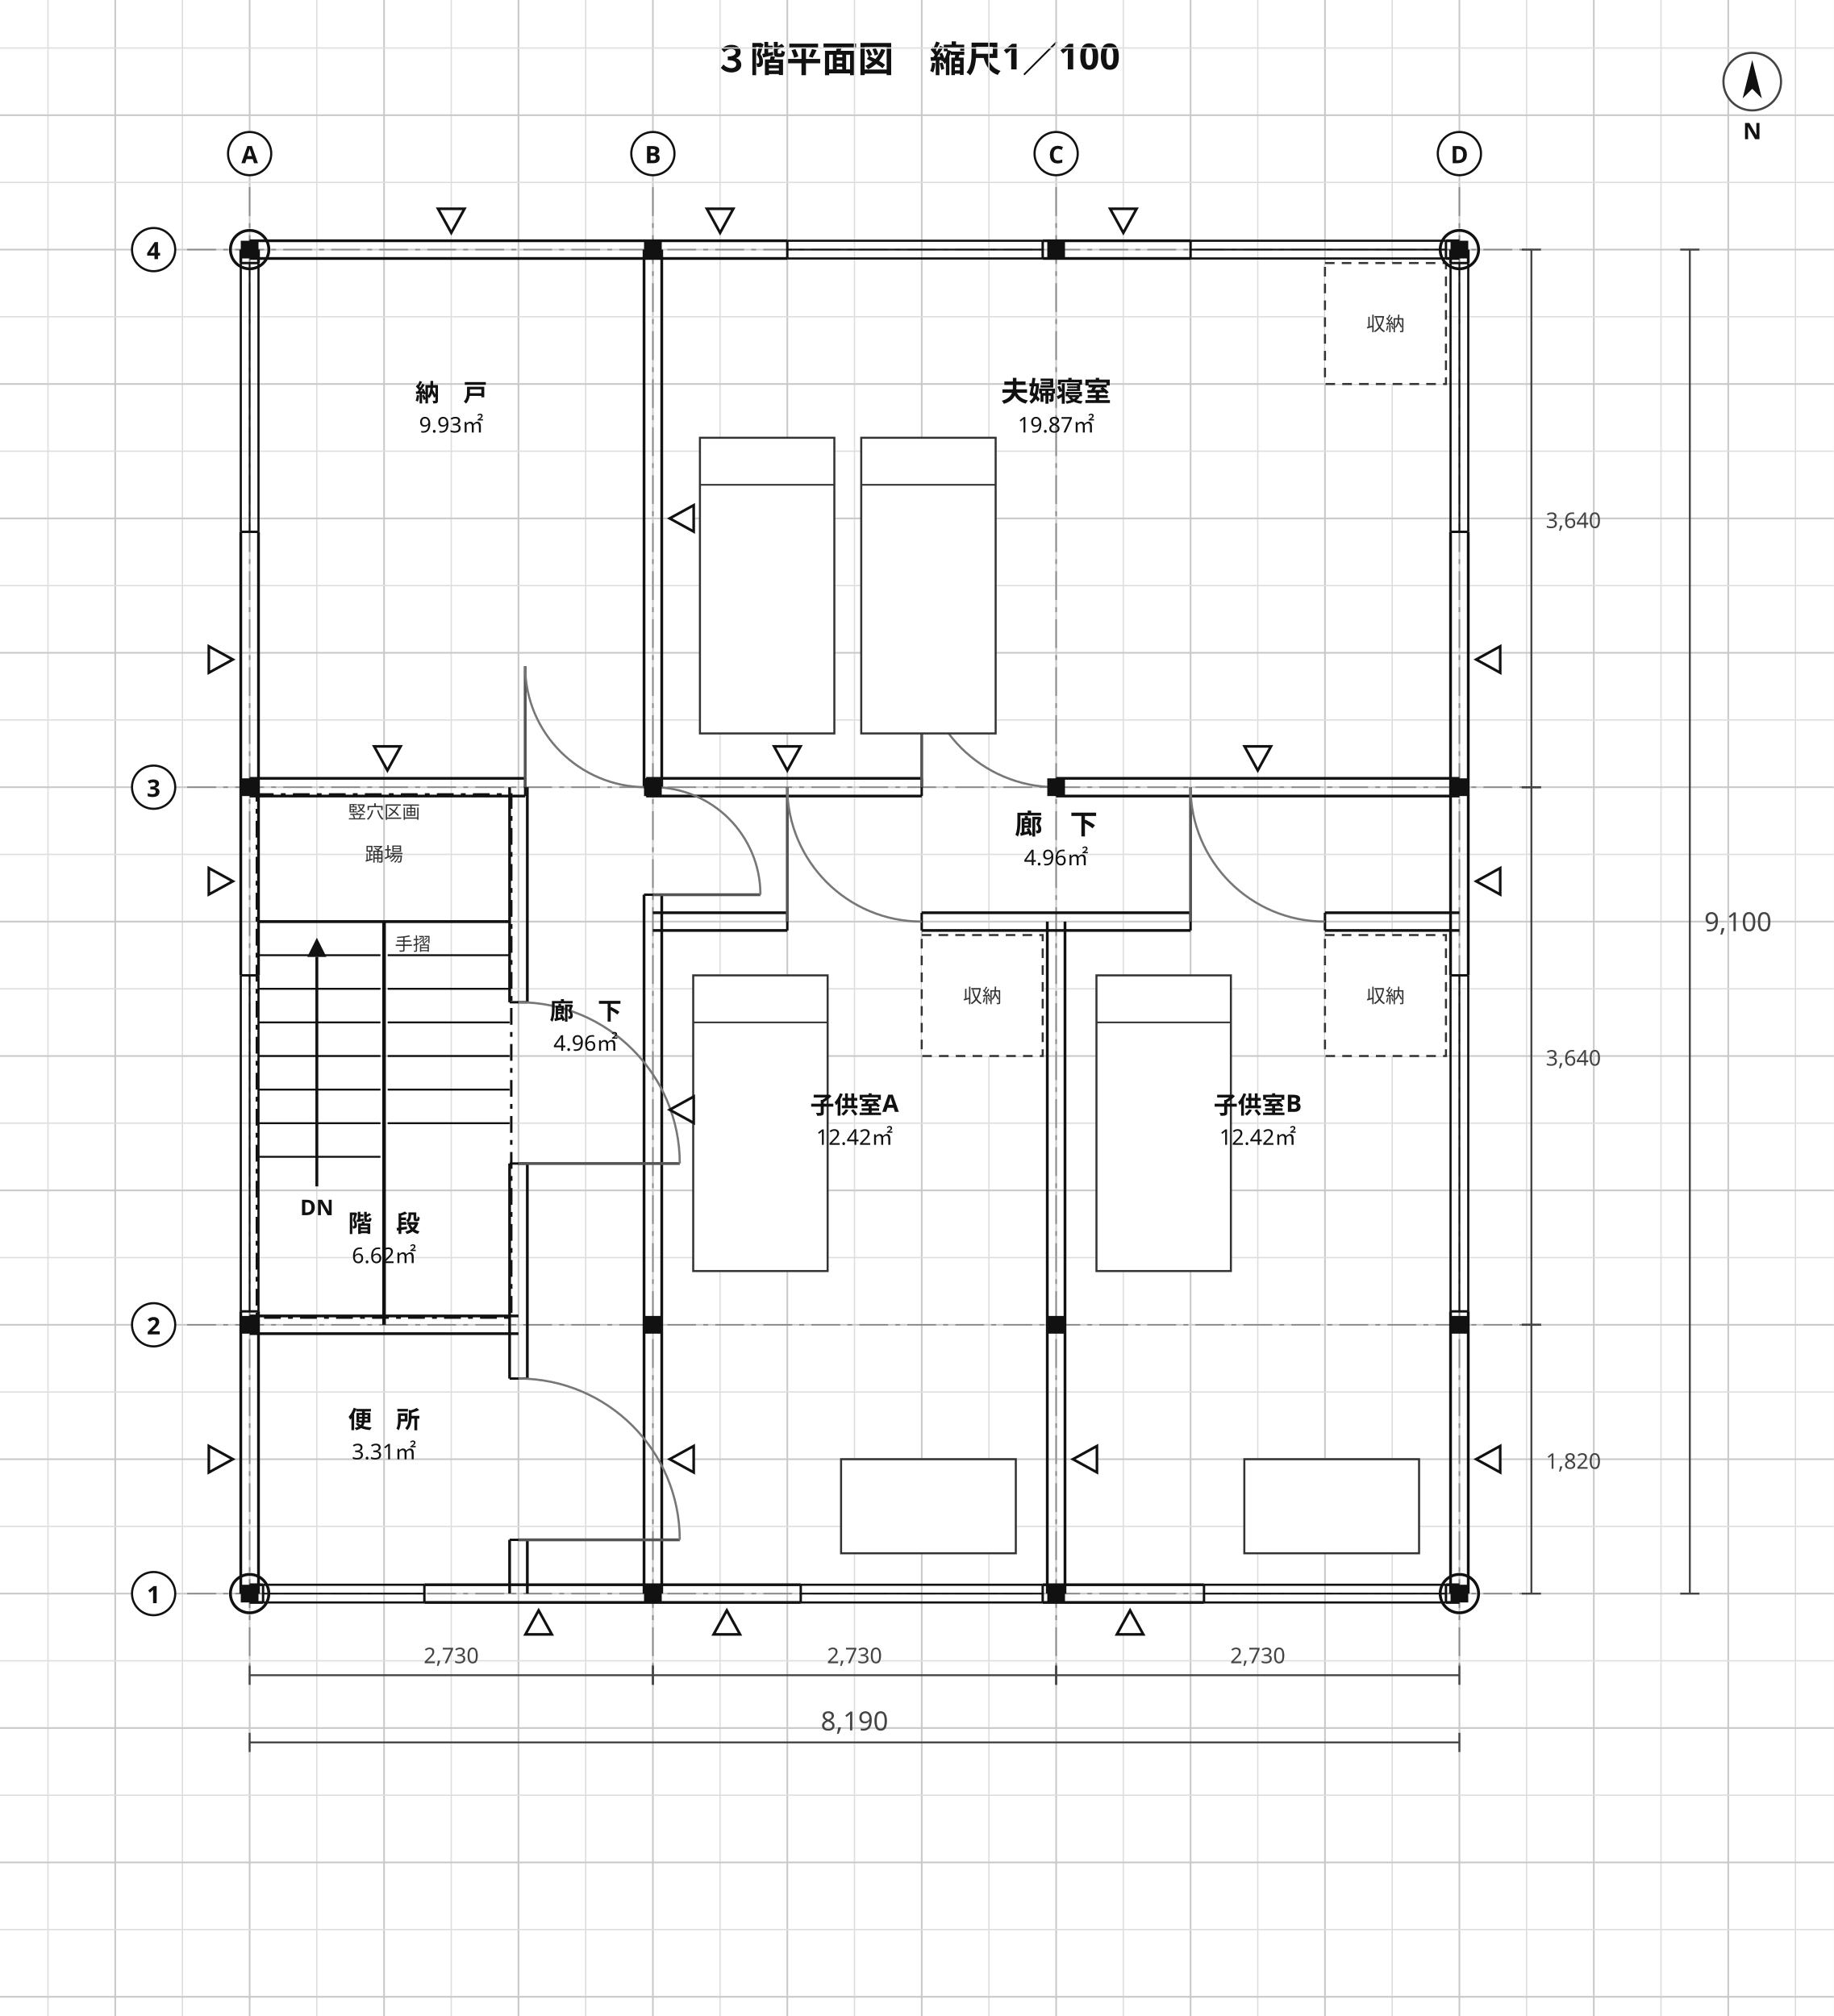
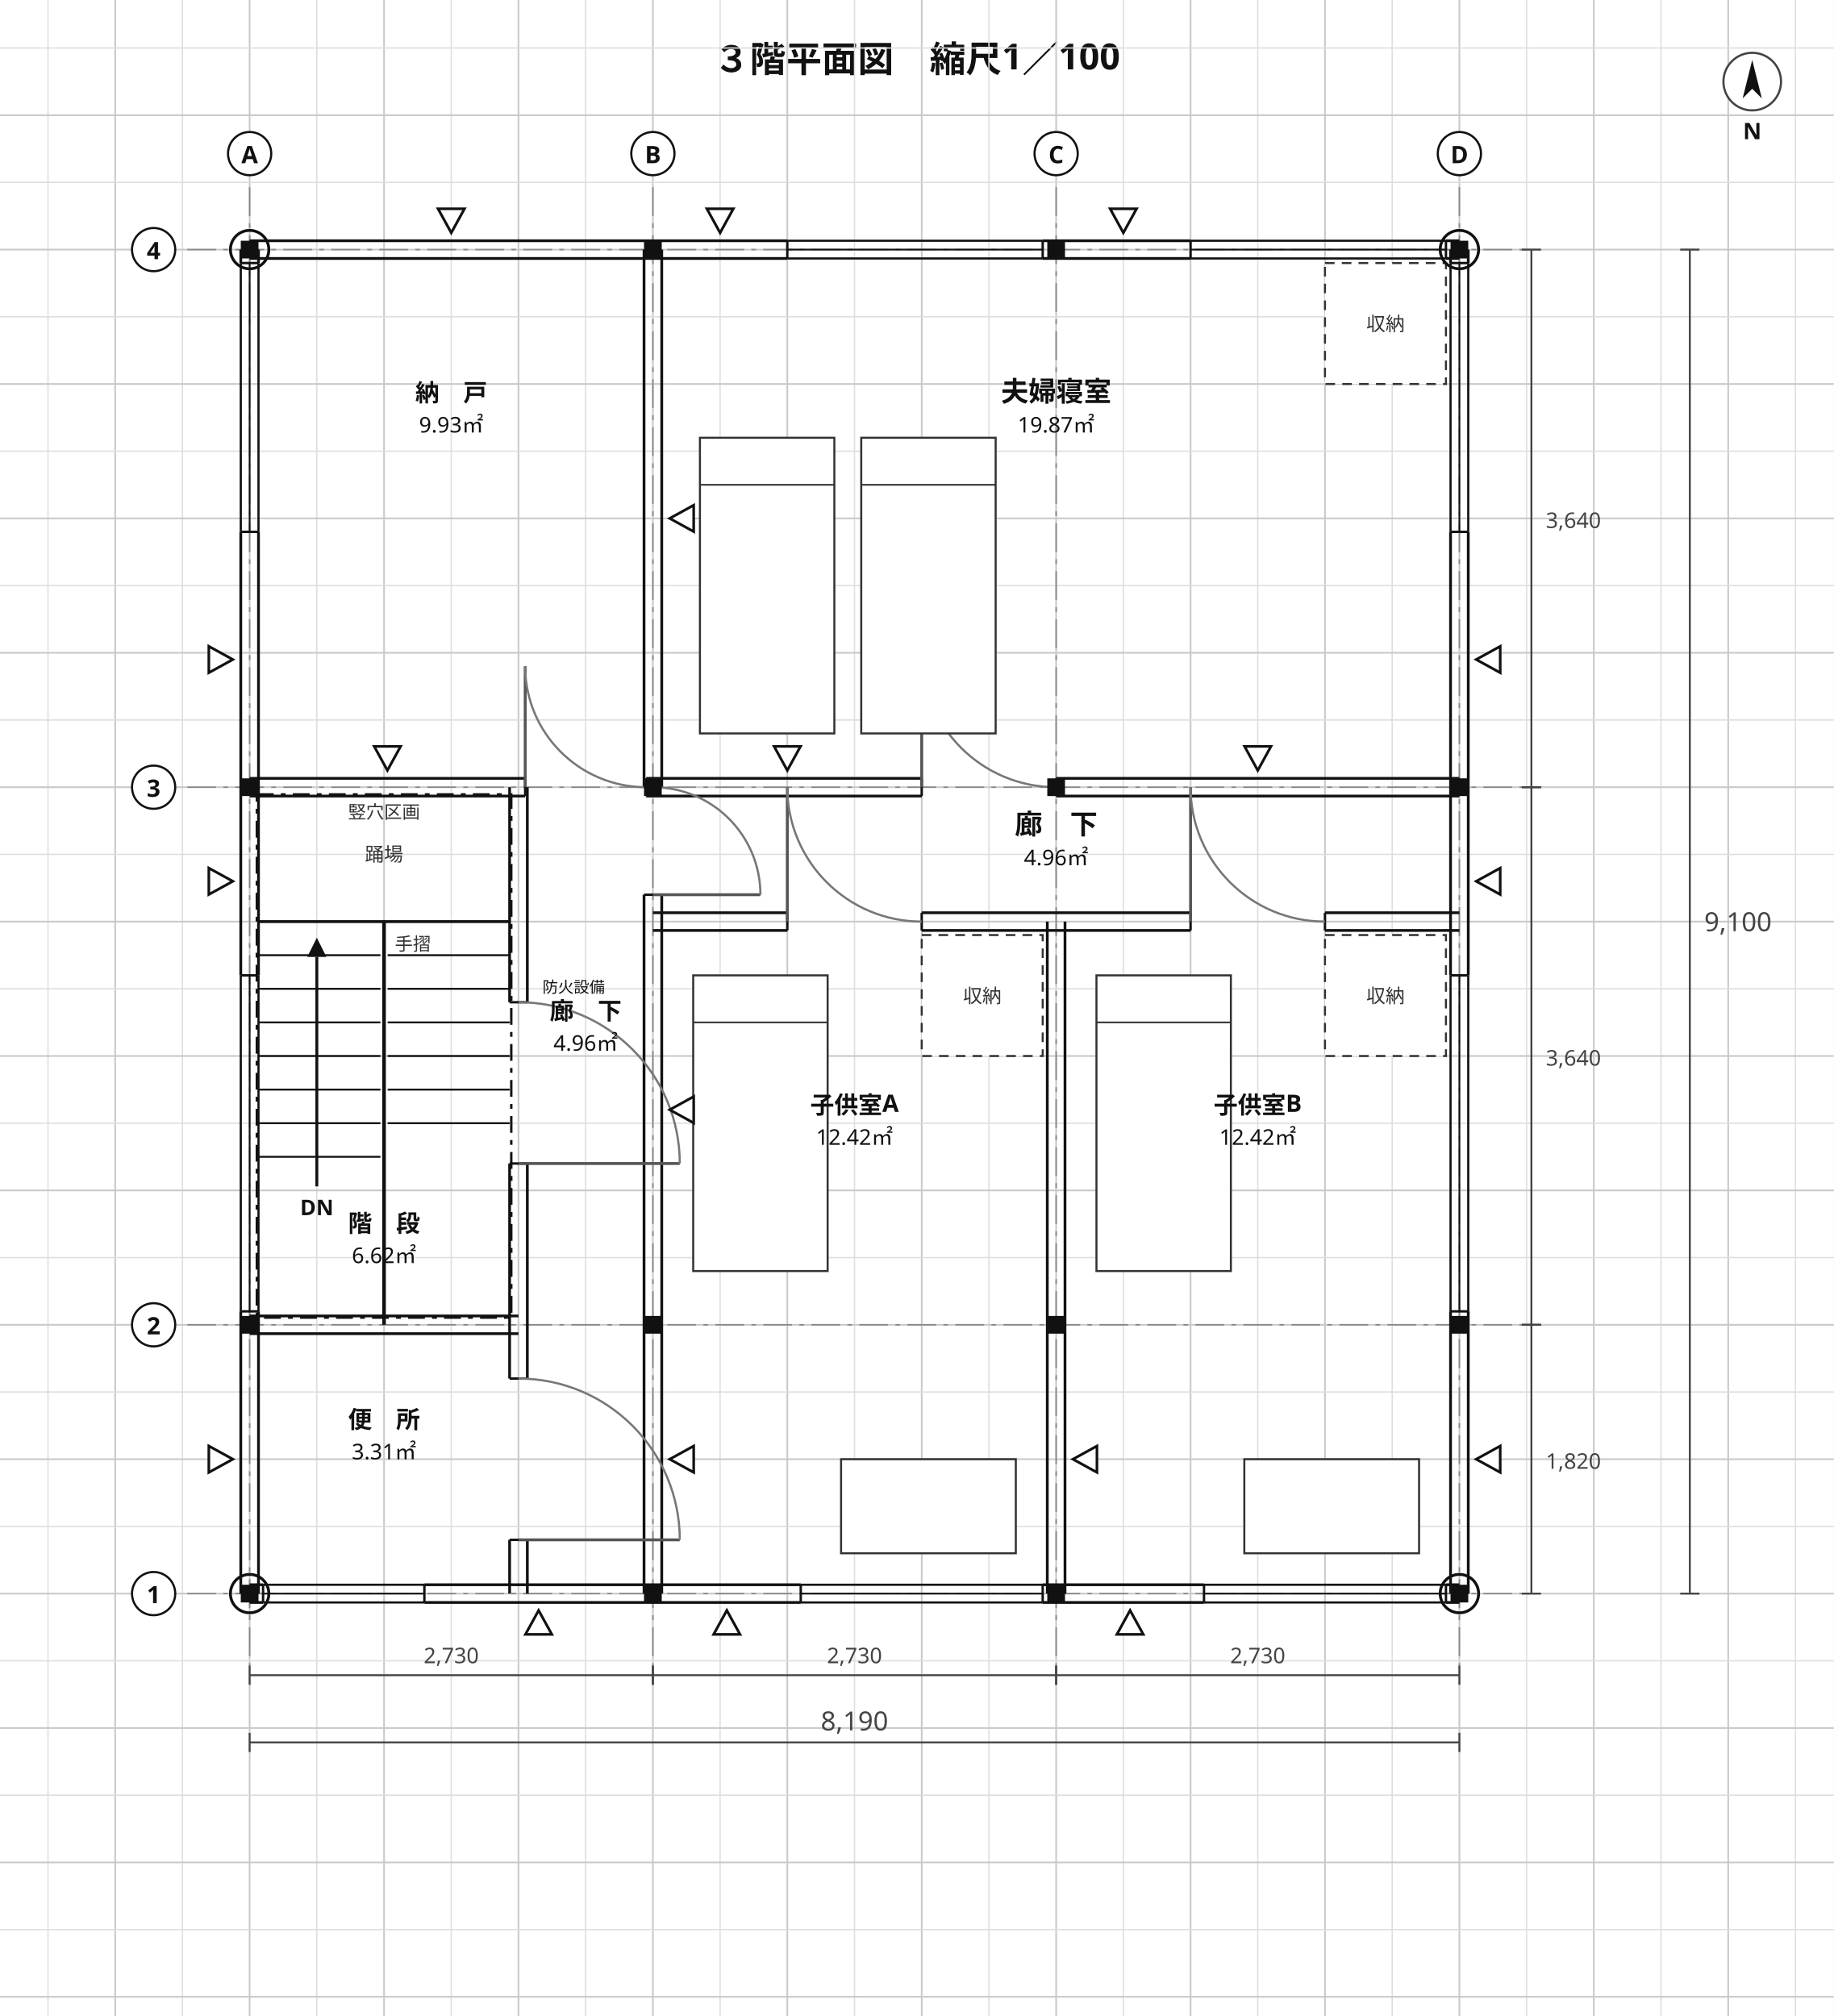
<svg xmlns="http://www.w3.org/2000/svg" viewBox="0 0 764 840" width="764" height="840" font-family="'Hiragino Sans','Hiragino Kaku Gothic ProN','Noto Sans JP','Yu Gothic',Meiryo,'IPAGothic',sans-serif">
  <rect width="764" height="840" fill="#ffffff" />
  <text x="382" y="30" font-size="15" text-anchor="middle" fill="#111" font-weight="700" font-family="'Hiragino Sans','Hiragino Kaku Gothic ProN','Noto Sans JP','Yu Gothic',Meiryo,'IPAGothic',sans-serif">３階平面図　縮尺1／100</text>
  <line x1="20" y1="0" x2="20" y2="840" stroke="#dedede" stroke-width="0.55" />
  <line x1="48" y1="0" x2="48" y2="840" stroke="#c9c9c9" stroke-width="0.7" />
  <line x1="76" y1="0" x2="76" y2="840" stroke="#dedede" stroke-width="0.55" />
  <line x1="104" y1="0" x2="104" y2="840" stroke="#c9c9c9" stroke-width="0.7" />
  <line x1="132" y1="0" x2="132" y2="840" stroke="#dedede" stroke-width="0.55" />
  <line x1="160" y1="0" x2="160" y2="840" stroke="#c9c9c9" stroke-width="0.7" />
  <line x1="188" y1="0" x2="188" y2="840" stroke="#dedede" stroke-width="0.55" />
  <line x1="216" y1="0" x2="216" y2="840" stroke="#c9c9c9" stroke-width="0.7" />
  <line x1="244" y1="0" x2="244" y2="840" stroke="#dedede" stroke-width="0.55" />
  <line x1="272" y1="0" x2="272" y2="840" stroke="#c9c9c9" stroke-width="0.7" />
  <line x1="300" y1="0" x2="300" y2="840" stroke="#dedede" stroke-width="0.55" />
  <line x1="328" y1="0" x2="328" y2="840" stroke="#c9c9c9" stroke-width="0.7" />
  <line x1="356" y1="0" x2="356" y2="840" stroke="#dedede" stroke-width="0.55" />
  <line x1="384" y1="0" x2="384" y2="840" stroke="#c9c9c9" stroke-width="0.7" />
  <line x1="412" y1="0" x2="412" y2="840" stroke="#dedede" stroke-width="0.55" />
  <line x1="440" y1="0" x2="440" y2="840" stroke="#c9c9c9" stroke-width="0.7" />
  <line x1="468" y1="0" x2="468" y2="840" stroke="#dedede" stroke-width="0.55" />
  <line x1="496" y1="0" x2="496" y2="840" stroke="#c9c9c9" stroke-width="0.7" />
  <line x1="524" y1="0" x2="524" y2="840" stroke="#dedede" stroke-width="0.55" />
  <line x1="552" y1="0" x2="552" y2="840" stroke="#c9c9c9" stroke-width="0.7" />
  <line x1="580" y1="0" x2="580" y2="840" stroke="#dedede" stroke-width="0.55" />
  <line x1="608" y1="0" x2="608" y2="840" stroke="#c9c9c9" stroke-width="0.7" />
  <line x1="636" y1="0" x2="636" y2="840" stroke="#dedede" stroke-width="0.55" />
  <line x1="664" y1="0" x2="664" y2="840" stroke="#c9c9c9" stroke-width="0.7" />
  <line x1="692" y1="0" x2="692" y2="840" stroke="#dedede" stroke-width="0.55" />
  <line x1="720" y1="0" x2="720" y2="840" stroke="#c9c9c9" stroke-width="0.7" />
  <line x1="748" y1="0" x2="748" y2="840" stroke="#dedede" stroke-width="0.55" />
  <line x1="0" y1="20" x2="764" y2="20" stroke="#dedede" stroke-width="0.55" />
  <line x1="0" y1="48" x2="764" y2="48" stroke="#c9c9c9" stroke-width="0.7" />
  <line x1="0" y1="76" x2="764" y2="76" stroke="#dedede" stroke-width="0.55" />
  <line x1="0" y1="104" x2="764" y2="104" stroke="#c9c9c9" stroke-width="0.7" />
  <line x1="0" y1="132" x2="764" y2="132" stroke="#dedede" stroke-width="0.55" />
  <line x1="0" y1="160" x2="764" y2="160" stroke="#c9c9c9" stroke-width="0.7" />
  <line x1="0" y1="188" x2="764" y2="188" stroke="#dedede" stroke-width="0.55" />
  <line x1="0" y1="216" x2="764" y2="216" stroke="#c9c9c9" stroke-width="0.7" />
  <line x1="0" y1="244" x2="764" y2="244" stroke="#dedede" stroke-width="0.55" />
  <line x1="0" y1="272" x2="764" y2="272" stroke="#c9c9c9" stroke-width="0.7" />
  <line x1="0" y1="300" x2="764" y2="300" stroke="#dedede" stroke-width="0.55" />
  <line x1="0" y1="328" x2="764" y2="328" stroke="#c9c9c9" stroke-width="0.7" />
  <line x1="0" y1="356" x2="764" y2="356" stroke="#dedede" stroke-width="0.55" />
  <line x1="0" y1="384" x2="764" y2="384" stroke="#c9c9c9" stroke-width="0.7" />
  <line x1="0" y1="412" x2="764" y2="412" stroke="#dedede" stroke-width="0.55" />
  <line x1="0" y1="440" x2="764" y2="440" stroke="#c9c9c9" stroke-width="0.7" />
  <line x1="0" y1="468" x2="764" y2="468" stroke="#dedede" stroke-width="0.55" />
  <line x1="0" y1="496" x2="764" y2="496" stroke="#c9c9c9" stroke-width="0.7" />
  <line x1="0" y1="524" x2="764" y2="524" stroke="#dedede" stroke-width="0.55" />
  <line x1="0" y1="552" x2="764" y2="552" stroke="#c9c9c9" stroke-width="0.7" />
  <line x1="0" y1="580" x2="764" y2="580" stroke="#dedede" stroke-width="0.55" />
  <line x1="0" y1="608" x2="764" y2="608" stroke="#c9c9c9" stroke-width="0.7" />
  <line x1="0" y1="636" x2="764" y2="636" stroke="#dedede" stroke-width="0.55" />
  <line x1="0" y1="664" x2="764" y2="664" stroke="#c9c9c9" stroke-width="0.7" />
  <line x1="0" y1="692" x2="764" y2="692" stroke="#dedede" stroke-width="0.55" />
  <line x1="0" y1="720" x2="764" y2="720" stroke="#c9c9c9" stroke-width="0.7" />
  <line x1="0" y1="748" x2="764" y2="748" stroke="#dedede" stroke-width="0.55" />
  <line x1="0" y1="776" x2="764" y2="776" stroke="#c9c9c9" stroke-width="0.7" />
  <line x1="0" y1="804" x2="764" y2="804" stroke="#dedede" stroke-width="0.55" />
  <line x1="0" y1="832" x2="764" y2="832" stroke="#c9c9c9" stroke-width="0.7" />
  <line x1="104" y1="78" x2="104" y2="694" stroke="#888" stroke-width="0.6" stroke-dasharray="12 3 2 3" />
  <line x1="272" y1="78" x2="272" y2="694" stroke="#888" stroke-width="0.6" stroke-dasharray="12 3 2 3" />
  <line x1="440" y1="78" x2="440" y2="694" stroke="#888" stroke-width="0.6" stroke-dasharray="12 3 2 3" />
  <line x1="608" y1="78" x2="608" y2="694" stroke="#888" stroke-width="0.6" stroke-dasharray="12 3 2 3" />
  <line x1="78" y1="664" x2="638" y2="664" stroke="#888" stroke-width="0.6" stroke-dasharray="12 3 2 3" />
  <line x1="78" y1="552" x2="638" y2="552" stroke="#888" stroke-width="0.6" stroke-dasharray="12 3 2 3" />
  <line x1="78" y1="328" x2="638" y2="328" stroke="#888" stroke-width="0.6" stroke-dasharray="12 3 2 3" />
  <line x1="78" y1="104" x2="638" y2="104" stroke="#888" stroke-width="0.6" stroke-dasharray="12 3 2 3" />
  <line x1="100.31" y1="664" x2="100.31" y2="546.4" stroke="#111" stroke-width="1.15" />
  <line x1="107.69" y1="664" x2="107.69" y2="546.4" stroke="#111" stroke-width="1.15" />
  <line x1="100.31" y1="406.4" x2="100.31" y2="221.6" stroke="#111" stroke-width="1.15" />
  <line x1="107.69" y1="406.4" x2="107.69" y2="221.6" stroke="#111" stroke-width="1.15" />
  <line x1="100.31" y1="109.6" x2="100.31" y2="104" stroke="#111" stroke-width="1.15" />
  <line x1="107.69" y1="109.6" x2="107.69" y2="104" stroke="#111" stroke-width="1.15" />
  <line x1="212.31" y1="664" x2="212.31" y2="641.6" stroke="#111" stroke-width="1.15" />
  <line x1="219.69" y1="664" x2="219.69" y2="641.6" stroke="#111" stroke-width="1.15" />
  <line x1="212.31" y1="574.4" x2="212.31" y2="484.8" stroke="#111" stroke-width="1.15" />
  <line x1="219.69" y1="574.4" x2="219.69" y2="484.8" stroke="#111" stroke-width="1.15" />
  <line x1="212.31" y1="417.6" x2="212.31" y2="328" stroke="#111" stroke-width="1.15" />
  <line x1="219.69" y1="417.6" x2="219.69" y2="328" stroke="#111" stroke-width="1.15" />
  <line x1="104" y1="660.31" x2="109.6" y2="660.31" stroke="#111" stroke-width="1.15" />
  <line x1="104" y1="667.69" x2="109.6" y2="667.69" stroke="#111" stroke-width="1.15" />
  <line x1="176.8" y1="660.31" x2="333.6" y2="660.31" stroke="#111" stroke-width="1.15" />
  <line x1="176.8" y1="667.69" x2="333.6" y2="667.69" stroke="#111" stroke-width="1.15" />
  <line x1="434.4" y1="660.31" x2="501.6" y2="660.31" stroke="#111" stroke-width="1.15" />
  <line x1="434.4" y1="667.69" x2="501.6" y2="667.69" stroke="#111" stroke-width="1.15" />
  <line x1="602.4" y1="660.31" x2="608" y2="660.31" stroke="#111" stroke-width="1.15" />
  <line x1="602.4" y1="667.69" x2="608" y2="667.69" stroke="#111" stroke-width="1.15" />
  <line x1="104" y1="548.31" x2="216" y2="548.31" stroke="#111" stroke-width="1.15" />
  <line x1="104" y1="555.69" x2="216" y2="555.69" stroke="#111" stroke-width="1.15" />
  <line x1="104" y1="324.31" x2="218.8" y2="324.31" stroke="#111" stroke-width="1.15" />
  <line x1="104" y1="331.69" x2="218.8" y2="331.69" stroke="#111" stroke-width="1.15" />
  <line x1="269.2" y1="324.31" x2="384" y2="324.31" stroke="#111" stroke-width="1.15" />
  <line x1="269.2" y1="331.69" x2="384" y2="331.69" stroke="#111" stroke-width="1.15" />
  <line x1="440" y1="324.31" x2="608" y2="324.31" stroke="#111" stroke-width="1.15" />
  <line x1="440" y1="331.69" x2="608" y2="331.69" stroke="#111" stroke-width="1.15" />
  <line x1="268.31" y1="664" x2="268.31" y2="372.8" stroke="#111" stroke-width="1.15" />
  <line x1="275.69" y1="664" x2="275.69" y2="372.8" stroke="#111" stroke-width="1.15" />
  <line x1="268.31" y1="328" x2="268.31" y2="104" stroke="#111" stroke-width="1.15" />
  <line x1="275.69" y1="328" x2="275.69" y2="104" stroke="#111" stroke-width="1.15" />
  <line x1="104" y1="100.31" x2="328" y2="100.31" stroke="#111" stroke-width="1.15" />
  <line x1="104" y1="107.69" x2="328" y2="107.69" stroke="#111" stroke-width="1.15" />
  <line x1="434.4" y1="100.31" x2="496" y2="100.31" stroke="#111" stroke-width="1.15" />
  <line x1="434.4" y1="107.69" x2="496" y2="107.69" stroke="#111" stroke-width="1.15" />
  <line x1="602.4" y1="100.31" x2="608" y2="100.31" stroke="#111" stroke-width="1.15" />
  <line x1="602.4" y1="107.69" x2="608" y2="107.69" stroke="#111" stroke-width="1.15" />
  <line x1="436.31" y1="664" x2="436.31" y2="384" stroke="#111" stroke-width="1.15" />
  <line x1="443.69" y1="664" x2="443.69" y2="384" stroke="#111" stroke-width="1.15" />
  <line x1="272" y1="380.31" x2="328" y2="380.31" stroke="#111" stroke-width="1.15" />
  <line x1="272" y1="387.69" x2="328" y2="387.69" stroke="#111" stroke-width="1.15" />
  <line x1="384" y1="380.31" x2="496" y2="380.31" stroke="#111" stroke-width="1.15" />
  <line x1="384" y1="387.69" x2="496" y2="387.69" stroke="#111" stroke-width="1.15" />
  <line x1="552" y1="380.31" x2="608" y2="380.31" stroke="#111" stroke-width="1.15" />
  <line x1="552" y1="387.69" x2="608" y2="387.69" stroke="#111" stroke-width="1.15" />
  <line x1="604.31" y1="664" x2="604.31" y2="546.4" stroke="#111" stroke-width="1.15" />
  <line x1="611.69" y1="664" x2="611.69" y2="546.4" stroke="#111" stroke-width="1.15" />
  <line x1="604.31" y1="406.4" x2="604.31" y2="221.6" stroke="#111" stroke-width="1.15" />
  <line x1="611.69" y1="406.4" x2="611.69" y2="221.6" stroke="#111" stroke-width="1.15" />
  <line x1="604.31" y1="109.6" x2="604.31" y2="104" stroke="#111" stroke-width="1.15" />
  <line x1="611.69" y1="109.6" x2="611.69" y2="104" stroke="#111" stroke-width="1.15" />
  <line x1="333.6" y1="660.31" x2="434.4" y2="660.31" stroke="#111" stroke-width="0.9" />
  <line x1="333.6" y1="667.69" x2="434.4" y2="667.69" stroke="#111" stroke-width="0.9" />
  <line x1="333.6" y1="664" x2="434.4" y2="664" stroke="#111" stroke-width="0.7" />
  <line x1="333.6" y1="660.31" x2="333.6" y2="667.69" stroke="#111" stroke-width="1.0" />
  <line x1="434.4" y1="660.31" x2="434.4" y2="667.69" stroke="#111" stroke-width="1.0" />
  <line x1="501.6" y1="660.31" x2="602.4" y2="660.31" stroke="#111" stroke-width="0.9" />
  <line x1="501.6" y1="667.69" x2="602.4" y2="667.69" stroke="#111" stroke-width="0.9" />
  <line x1="501.6" y1="664" x2="602.4" y2="664" stroke="#111" stroke-width="0.7" />
  <line x1="501.6" y1="660.31" x2="501.6" y2="667.69" stroke="#111" stroke-width="1.0" />
  <line x1="602.4" y1="660.31" x2="602.4" y2="667.69" stroke="#111" stroke-width="1.0" />
  <line x1="109.6" y1="660.31" x2="176.8" y2="660.31" stroke="#111" stroke-width="0.9" />
  <line x1="109.6" y1="667.69" x2="176.8" y2="667.69" stroke="#111" stroke-width="0.9" />
  <line x1="109.6" y1="664" x2="176.8" y2="664" stroke="#111" stroke-width="0.7" />
  <line x1="109.6" y1="660.31" x2="109.6" y2="667.69" stroke="#111" stroke-width="1.0" />
  <line x1="176.8" y1="660.31" x2="176.8" y2="667.69" stroke="#111" stroke-width="1.0" />
  <line x1="328" y1="100.31" x2="434.4" y2="100.31" stroke="#111" stroke-width="0.9" />
  <line x1="328" y1="107.69" x2="434.4" y2="107.69" stroke="#111" stroke-width="0.9" />
  <line x1="328" y1="104" x2="434.4" y2="104" stroke="#111" stroke-width="0.7" />
  <line x1="328" y1="100.31" x2="328" y2="107.69" stroke="#111" stroke-width="1.0" />
  <line x1="434.4" y1="100.31" x2="434.4" y2="107.69" stroke="#111" stroke-width="1.0" />
  <line x1="496" y1="100.31" x2="602.4" y2="100.31" stroke="#111" stroke-width="0.9" />
  <line x1="496" y1="107.69" x2="602.4" y2="107.69" stroke="#111" stroke-width="0.9" />
  <line x1="496" y1="104" x2="602.4" y2="104" stroke="#111" stroke-width="0.7" />
  <line x1="496" y1="100.31" x2="496" y2="107.69" stroke="#111" stroke-width="1.0" />
  <line x1="602.4" y1="100.31" x2="602.4" y2="107.69" stroke="#111" stroke-width="1.0" />
  <line x1="100.31" y1="546.4" x2="100.31" y2="406.4" stroke="#111" stroke-width="0.9" />
  <line x1="107.69" y1="546.4" x2="107.69" y2="406.4" stroke="#111" stroke-width="0.9" />
  <line x1="104" y1="546.4" x2="104" y2="406.4" stroke="#111" stroke-width="0.7" />
  <line x1="100.31" y1="546.4" x2="107.69" y2="546.4" stroke="#111" stroke-width="1.0" />
  <line x1="100.31" y1="406.4" x2="107.69" y2="406.4" stroke="#111" stroke-width="1.0" />
  <line x1="100.31" y1="221.6" x2="100.31" y2="109.6" stroke="#111" stroke-width="0.9" />
  <line x1="107.69" y1="221.6" x2="107.69" y2="109.6" stroke="#111" stroke-width="0.9" />
  <line x1="104" y1="221.6" x2="104" y2="109.6" stroke="#111" stroke-width="0.7" />
  <line x1="100.31" y1="221.6" x2="107.69" y2="221.6" stroke="#111" stroke-width="1.0" />
  <line x1="100.31" y1="109.6" x2="107.69" y2="109.6" stroke="#111" stroke-width="1.0" />
  <line x1="604.31" y1="546.4" x2="604.31" y2="406.4" stroke="#111" stroke-width="0.9" />
  <line x1="611.69" y1="546.4" x2="611.69" y2="406.4" stroke="#111" stroke-width="0.9" />
  <line x1="608" y1="546.4" x2="608" y2="406.4" stroke="#111" stroke-width="0.7" />
  <line x1="604.31" y1="546.4" x2="611.69" y2="546.4" stroke="#111" stroke-width="1.0" />
  <line x1="604.31" y1="406.4" x2="611.69" y2="406.4" stroke="#111" stroke-width="1.0" />
  <line x1="604.31" y1="221.6" x2="604.31" y2="109.6" stroke="#111" stroke-width="0.9" />
  <line x1="611.69" y1="221.6" x2="611.69" y2="109.6" stroke="#111" stroke-width="0.9" />
  <line x1="608" y1="221.6" x2="608" y2="109.6" stroke="#111" stroke-width="0.7" />
  <line x1="604.31" y1="221.6" x2="611.69" y2="221.6" stroke="#111" stroke-width="1.0" />
  <line x1="604.31" y1="109.6" x2="611.69" y2="109.6" stroke="#111" stroke-width="1.0" />
  <line x1="212.31" y1="641.6" x2="219.69" y2="641.6" stroke="#111" stroke-width="1.0" />
  <line x1="212.31" y1="574.4" x2="219.69" y2="574.4" stroke="#111" stroke-width="1.0" />
  <line x1="216" y1="641.6" x2="283.2" y2="641.6" stroke="#555" stroke-width="1.2" />
  <path d="M 283.2 641.6 A 67.2 67.2 0 0 0 216.0 574.4" stroke="#777" stroke-width="0.9" fill="none" />
  <line x1="212.31" y1="484.8" x2="219.69" y2="484.8" stroke="#111" stroke-width="1.0" />
  <line x1="212.31" y1="417.6" x2="219.69" y2="417.6" stroke="#111" stroke-width="1.0" />
  <line x1="216" y1="484.8" x2="283.2" y2="484.8" stroke="#555" stroke-width="1.2" />
  <path d="M 283.2 484.8 A 67.2 67.2 0 0 0 216.0 417.6" stroke="#777" stroke-width="0.9" fill="none" />
+   <text x="226" y="413.6" font-size="6.5" text-anchor="start" fill="#111" font-weight="400" font-family="'Hiragino Sans','Hiragino Kaku Gothic ProN','Noto Sans JP','Yu Gothic',Meiryo,'IPAGothic',sans-serif">防火設備</text>
  <line x1="218.8" y1="324.31" x2="218.8" y2="331.69" stroke="#111" stroke-width="1.0" />
  <line x1="269.2" y1="324.31" x2="269.2" y2="331.69" stroke="#111" stroke-width="1.0" />
  <line x1="218.8" y1="328" x2="218.8" y2="277.6" stroke="#555" stroke-width="1.2" />
  <path d="M 218.8 277.6 A 50.4 50.4 0 0 0 269.2 328.0" stroke="#777" stroke-width="0.9" fill="none" />
  <line x1="384" y1="324.31" x2="384" y2="331.69" stroke="#111" stroke-width="1.0" />
  <line x1="440" y1="324.31" x2="440" y2="331.69" stroke="#111" stroke-width="1.0" />
  <line x1="384" y1="328" x2="384" y2="272" stroke="#555" stroke-width="1.2" />
  <path d="M 384.0 272.0 A 56.0 56.0 0 0 0 440.0 328.0" stroke="#777" stroke-width="0.9" fill="none" />
  <line x1="268.31" y1="372.8" x2="275.69" y2="372.8" stroke="#111" stroke-width="1.0" />
  <line x1="268.31" y1="328" x2="275.69" y2="328" stroke="#111" stroke-width="1.0" />
  <line x1="272" y1="372.8" x2="316.8" y2="372.8" stroke="#555" stroke-width="1.2" />
  <path d="M 316.8 372.8 A 44.8 44.8 0 0 0 272.0 328.0" stroke="#777" stroke-width="0.9" fill="none" />
  <line x1="328" y1="380.31" x2="328" y2="387.69" stroke="#111" stroke-width="1.0" />
  <line x1="384" y1="380.31" x2="384" y2="387.69" stroke="#111" stroke-width="1.0" />
  <line x1="328" y1="384" x2="328" y2="328" stroke="#555" stroke-width="1.2" />
  <path d="M 328.0 328.0 A 56.0 56.0 0 0 0 384.0 384.0" stroke="#777" stroke-width="0.9" fill="none" />
  <line x1="496" y1="380.31" x2="496" y2="387.69" stroke="#111" stroke-width="1.0" />
  <line x1="552" y1="380.31" x2="552" y2="387.69" stroke="#111" stroke-width="1.0" />
  <line x1="496" y1="384" x2="496" y2="328" stroke="#555" stroke-width="1.2" />
  <path d="M 496.0 328.0 A 56.0 56.0 0 0 0 552.0 384.0" stroke="#777" stroke-width="0.9" fill="none" />
  <rect x="288.8" y="406.4" width="56" height="123.2" fill="#fff" stroke="#333" stroke-width="0.85" />
  <line x1="288.8" y1="426" x2="344.8" y2="426" stroke="#333" stroke-width="0.7" />
  <rect x="350.4" y="608" width="72.8" height="39.2" fill="#fff" stroke="#333" stroke-width="0.85" />
  <rect x="384" y="389.6" width="50.4" height="50.4" fill="#fff" stroke="#333" stroke-width="0.85" stroke-dasharray="4 3" />
  <text x="409.2" y="417.8" font-size="8" text-anchor="middle" fill="#333" font-weight="400" font-family="'Hiragino Sans','Hiragino Kaku Gothic ProN','Noto Sans JP','Yu Gothic',Meiryo,'IPAGothic',sans-serif">収納</text>
  <rect x="456.8" y="406.4" width="56" height="123.2" fill="#fff" stroke="#333" stroke-width="0.85" />
  <line x1="456.8" y1="426" x2="512.8" y2="426" stroke="#333" stroke-width="0.7" />
  <rect x="518.4" y="608" width="72.8" height="39.2" fill="#fff" stroke="#333" stroke-width="0.85" />
  <rect x="552" y="389.6" width="50.4" height="50.4" fill="#fff" stroke="#333" stroke-width="0.85" stroke-dasharray="4 3" />
  <text x="577.2" y="417.8" font-size="8" text-anchor="middle" fill="#333" font-weight="400" font-family="'Hiragino Sans','Hiragino Kaku Gothic ProN','Noto Sans JP','Yu Gothic',Meiryo,'IPAGothic',sans-serif">収納</text>
  <rect x="291.6" y="182.4" width="56" height="123.2" fill="#fff" stroke="#333" stroke-width="0.85" />
  <line x1="291.6" y1="202" x2="347.6" y2="202" stroke="#333" stroke-width="0.7" />
  <rect x="358.8" y="182.4" width="56" height="123.2" fill="#fff" stroke="#333" stroke-width="0.85" />
  <line x1="358.8" y1="202" x2="414.8" y2="202" stroke="#333" stroke-width="0.7" />
  <rect x="552" y="109.6" width="50.4" height="50.4" fill="#fff" stroke="#333" stroke-width="0.85" stroke-dasharray="4 3" />
  <text x="577.2" y="137.8" font-size="8" text-anchor="middle" fill="#333" font-weight="400" font-family="'Hiragino Sans','Hiragino Kaku Gothic ProN','Noto Sans JP','Yu Gothic',Meiryo,'IPAGothic',sans-serif">収納</text>
  <line x1="107.69" y1="384" x2="212.31" y2="384" stroke="#111" stroke-width="1.2" />
  <text x="160" y="358.8" font-size="8" text-anchor="middle" fill="#333" font-weight="400" font-family="'Hiragino Sans','Hiragino Kaku Gothic ProN','Noto Sans JP','Yu Gothic',Meiryo,'IPAGothic',sans-serif">踊場</text>
  <line x1="160" y1="552" x2="160" y2="384" stroke="#111" stroke-width="1.5" />
  <text x="172" y="396" font-size="7.5" text-anchor="middle" fill="#333" font-weight="400" font-family="'Hiragino Sans','Hiragino Kaku Gothic ProN','Noto Sans JP','Yu Gothic',Meiryo,'IPAGothic',sans-serif">手摺</text>
  <line x1="161.5" y1="398" x2="212.31" y2="398" stroke="#111" stroke-width="0.8" />
  <line x1="161.5" y1="412" x2="212.31" y2="412" stroke="#111" stroke-width="0.8" />
  <line x1="161.5" y1="426" x2="212.31" y2="426" stroke="#111" stroke-width="0.8" />
  <line x1="161.5" y1="440" x2="212.31" y2="440" stroke="#111" stroke-width="0.8" />
  <line x1="161.5" y1="454" x2="212.31" y2="454" stroke="#111" stroke-width="0.8" />
  <line x1="161.5" y1="468" x2="212.31" y2="468" stroke="#111" stroke-width="0.8" />
  <line x1="107.69" y1="398" x2="158.5" y2="398" stroke="#111" stroke-width="0.8" />
  <line x1="107.69" y1="412" x2="158.5" y2="412" stroke="#111" stroke-width="0.8" />
  <line x1="107.69" y1="426" x2="158.5" y2="426" stroke="#111" stroke-width="0.8" />
  <line x1="107.69" y1="440" x2="158.5" y2="440" stroke="#111" stroke-width="0.8" />
  <line x1="107.69" y1="454" x2="158.5" y2="454" stroke="#111" stroke-width="0.8" />
  <line x1="107.69" y1="468" x2="158.5" y2="468" stroke="#111" stroke-width="0.8" />
  <line x1="107.69" y1="482" x2="158.5" y2="482" stroke="#111" stroke-width="0.8" />
  <line x1="132" y1="494.32" x2="132" y2="398.72" stroke="#111" stroke-width="1.2" />
  <polygon points="132,390.72 128,398.72 136,398.72" fill="#111" />
  <text x="132" y="506.32" font-size="9" text-anchor="middle" fill="#111" font-weight="700" font-family="'Hiragino Sans','Hiragino Kaku Gothic ProN','Noto Sans JP','Yu Gothic',Meiryo,'IPAGothic',sans-serif">DN</text>
  <rect x="107" y="331" width="106" height="218" fill="none" stroke="#111" stroke-width="1.0" stroke-dasharray="7 3 2 3" />
  <text x="160" y="341" font-size="7.5" text-anchor="middle" fill="#333" font-weight="400" font-family="'Hiragino Sans','Hiragino Kaku Gothic ProN','Noto Sans JP','Yu Gothic',Meiryo,'IPAGothic',sans-serif">竪穴区画</text>
  <polygon points="97,608 87,602.5 87,613.5" fill="#fff" stroke="#111" stroke-width="1.1" />
  <polygon points="97,367.2 87,361.7 87,372.7" fill="#fff" stroke="#111" stroke-width="1.1" />
  <polygon points="97,274.8 87,269.3 87,280.3" fill="#fff" stroke="#111" stroke-width="1.1" />
  <polygon points="279,608 289,602.5 289,613.5" fill="#fff" stroke="#111" stroke-width="1.1" />
  <polygon points="279,462.4 289,456.9 289,467.9" fill="#fff" stroke="#111" stroke-width="1.1" />
  <polygon points="279,216 289,210.5 289,221.5" fill="#fff" stroke="#111" stroke-width="1.1" />
  <polygon points="447,608 457,602.5 457,613.5" fill="#fff" stroke="#111" stroke-width="1.1" />
  <polygon points="615,608 625,602.5 625,613.5" fill="#fff" stroke="#111" stroke-width="1.1" />
  <polygon points="615,367.2 625,361.7 625,372.7" fill="#fff" stroke="#111" stroke-width="1.1" />
  <polygon points="615,274.8 625,269.3 625,280.3" fill="#fff" stroke="#111" stroke-width="1.1" />
  <polygon points="224.4,671 218.9,681 229.9,681" fill="#fff" stroke="#111" stroke-width="1.1" />
  <polygon points="302.8,671 297.3,681 308.3,681" fill="#fff" stroke="#111" stroke-width="1.1" />
  <polygon points="470.8,671 465.3,681 476.3,681" fill="#fff" stroke="#111" stroke-width="1.1" />
  <polygon points="161.4,321 155.9,311 166.9,311" fill="#fff" stroke="#111" stroke-width="1.1" />
  <polygon points="328,321 322.5,311 333.5,311" fill="#fff" stroke="#111" stroke-width="1.1" />
  <polygon points="524,321 518.5,311 529.5,311" fill="#fff" stroke="#111" stroke-width="1.1" />
  <polygon points="188,97 182.5,87 193.5,87" fill="#fff" stroke="#111" stroke-width="1.1" />
  <polygon points="300,97 294.5,87 305.5,87" fill="#fff" stroke="#111" stroke-width="1.1" />
  <polygon points="468,97 462.5,87 473.5,87" fill="#fff" stroke="#111" stroke-width="1.1" />
  <rect x="268.31" y="660.31" width="7.38" height="7.38" fill="#111" />
  <rect x="436.31" y="660.31" width="7.38" height="7.38" fill="#111" />
  <rect x="100.31" y="548.31" width="7.38" height="7.38" fill="#111" />
  <rect x="604.31" y="548.31" width="7.38" height="7.38" fill="#111" />
  <rect x="100.31" y="324.31" width="7.38" height="7.38" fill="#111" />
  <rect x="604.31" y="324.31" width="7.38" height="7.38" fill="#111" />
  <rect x="268.31" y="100.31" width="7.38" height="7.38" fill="#111" />
  <rect x="436.31" y="100.31" width="7.38" height="7.38" fill="#111" />
  <rect x="268.31" y="548.31" width="7.38" height="7.38" fill="#111" />
  <rect x="436.31" y="548.31" width="7.38" height="7.38" fill="#111" />
  <rect x="268.31" y="324.31" width="7.38" height="7.38" fill="#111" />
  <rect x="436.31" y="324.31" width="7.38" height="7.38" fill="#111" />
  <rect x="100.31" y="660.31" width="7.38" height="7.38" fill="#111" />
  <circle cx="104" cy="664" r="8" fill="none" stroke="#111" stroke-width="1.2" />
  <rect x="604.31" y="660.31" width="7.38" height="7.38" fill="#111" />
  <circle cx="608" cy="664" r="8" fill="none" stroke="#111" stroke-width="1.2" />
  <rect x="100.31" y="100.31" width="7.38" height="7.38" fill="#111" />
  <circle cx="104" cy="104" r="8" fill="none" stroke="#111" stroke-width="1.2" />
  <rect x="604.31" y="100.31" width="7.38" height="7.38" fill="#111" />
  <circle cx="608" cy="104" r="8" fill="none" stroke="#111" stroke-width="1.2" />
  <text x="160" y="595.04" font-size="10" text-anchor="middle" fill="#111" font-weight="700" font-family="'Hiragino Sans','Hiragino Kaku Gothic ProN','Noto Sans JP','Yu Gothic',Meiryo,'IPAGothic',sans-serif">便　所</text>
  <text x="160" y="608.04" font-size="9" text-anchor="middle" fill="#111" font-weight="400" font-family="'Hiragino Sans','Hiragino Kaku Gothic ProN','Noto Sans JP','Yu Gothic',Meiryo,'IPAGothic',sans-serif">3.31㎡</text>
  <text x="160" y="513.28" font-size="10" text-anchor="middle" fill="#111" font-weight="700" font-family="'Hiragino Sans','Hiragino Kaku Gothic ProN','Noto Sans JP','Yu Gothic',Meiryo,'IPAGothic',sans-serif">階　段</text>
  <text x="160" y="526.28" font-size="9" text-anchor="middle" fill="#111" font-weight="400" font-family="'Hiragino Sans','Hiragino Kaku Gothic ProN','Noto Sans JP','Yu Gothic',Meiryo,'IPAGothic',sans-serif">6.62㎡</text>
  <text x="244" y="424.8" font-size="10" text-anchor="middle" fill="#111" font-weight="700" font-family="'Hiragino Sans','Hiragino Kaku Gothic ProN','Noto Sans JP','Yu Gothic',Meiryo,'IPAGothic',sans-serif">廊　下</text>
  <text x="244" y="437.8" font-size="9" text-anchor="middle" fill="#111" font-weight="400" font-family="'Hiragino Sans','Hiragino Kaku Gothic ProN','Noto Sans JP','Yu Gothic',Meiryo,'IPAGothic',sans-serif">4.96㎡</text>
  <text x="188" y="167.2" font-size="10" text-anchor="middle" fill="#111" font-weight="700" font-family="'Hiragino Sans','Hiragino Kaku Gothic ProN','Noto Sans JP','Yu Gothic',Meiryo,'IPAGothic',sans-serif">納　戸</text>
  <text x="188" y="180.2" font-size="9" text-anchor="middle" fill="#111" font-weight="400" font-family="'Hiragino Sans','Hiragino Kaku Gothic ProN','Noto Sans JP','Yu Gothic',Meiryo,'IPAGothic',sans-serif">9.93㎡</text>
  <text x="356" y="464" font-size="10" text-anchor="middle" fill="#111" font-weight="700" font-family="'Hiragino Sans','Hiragino Kaku Gothic ProN','Noto Sans JP','Yu Gothic',Meiryo,'IPAGothic',sans-serif">子供室A</text>
  <text x="356" y="477" font-size="9" text-anchor="middle" fill="#111" font-weight="400" font-family="'Hiragino Sans','Hiragino Kaku Gothic ProN','Noto Sans JP','Yu Gothic',Meiryo,'IPAGothic',sans-serif">12.42㎡</text>
  <text x="524" y="464" font-size="10" text-anchor="middle" fill="#111" font-weight="700" font-family="'Hiragino Sans','Hiragino Kaku Gothic ProN','Noto Sans JP','Yu Gothic',Meiryo,'IPAGothic',sans-serif">子供室B</text>
  <text x="524" y="477" font-size="9" text-anchor="middle" fill="#111" font-weight="400" font-family="'Hiragino Sans','Hiragino Kaku Gothic ProN','Noto Sans JP','Yu Gothic',Meiryo,'IPAGothic',sans-serif">12.42㎡</text>
  <text x="440" y="347.52" font-size="11.5" text-anchor="middle" fill="#111" font-weight="700" font-family="'Hiragino Sans','Hiragino Kaku Gothic ProN','Noto Sans JP','Yu Gothic',Meiryo,'IPAGothic',sans-serif">廊　下</text>
  <text x="440" y="360.52" font-size="9" text-anchor="middle" fill="#111" font-weight="400" font-family="'Hiragino Sans','Hiragino Kaku Gothic ProN','Noto Sans JP','Yu Gothic',Meiryo,'IPAGothic',sans-serif">4.96㎡</text>
  <text x="440" y="167.2" font-size="11.5" text-anchor="middle" fill="#111" font-weight="700" font-family="'Hiragino Sans','Hiragino Kaku Gothic ProN','Noto Sans JP','Yu Gothic',Meiryo,'IPAGothic',sans-serif">夫婦寝室</text>
  <text x="440" y="180.2" font-size="9" text-anchor="middle" fill="#111" font-weight="400" font-family="'Hiragino Sans','Hiragino Kaku Gothic ProN','Noto Sans JP','Yu Gothic',Meiryo,'IPAGothic',sans-serif">19.87㎡</text>
  <circle cx="104" cy="64" r="9" fill="#fff" stroke="#111" stroke-width="0.9" />
  <text x="104" y="68" font-size="10" text-anchor="middle" fill="#111" font-weight="700" font-family="'Hiragino Sans','Hiragino Kaku Gothic ProN','Noto Sans JP','Yu Gothic',Meiryo,'IPAGothic',sans-serif">A</text>
  <circle cx="272" cy="64" r="9" fill="#fff" stroke="#111" stroke-width="0.9" />
  <text x="272" y="68" font-size="10" text-anchor="middle" fill="#111" font-weight="700" font-family="'Hiragino Sans','Hiragino Kaku Gothic ProN','Noto Sans JP','Yu Gothic',Meiryo,'IPAGothic',sans-serif">B</text>
  <circle cx="440" cy="64" r="9" fill="#fff" stroke="#111" stroke-width="0.9" />
  <text x="440" y="68" font-size="10" text-anchor="middle" fill="#111" font-weight="700" font-family="'Hiragino Sans','Hiragino Kaku Gothic ProN','Noto Sans JP','Yu Gothic',Meiryo,'IPAGothic',sans-serif">C</text>
  <circle cx="608" cy="64" r="9" fill="#fff" stroke="#111" stroke-width="0.9" />
  <text x="608" y="68" font-size="10" text-anchor="middle" fill="#111" font-weight="700" font-family="'Hiragino Sans','Hiragino Kaku Gothic ProN','Noto Sans JP','Yu Gothic',Meiryo,'IPAGothic',sans-serif">D</text>
  <circle cx="64" cy="664" r="9" fill="#fff" stroke="#111" stroke-width="0.9" />
  <text x="64" y="668" font-size="10" text-anchor="middle" fill="#111" font-weight="700" font-family="'Hiragino Sans','Hiragino Kaku Gothic ProN','Noto Sans JP','Yu Gothic',Meiryo,'IPAGothic',sans-serif">1</text>
  <circle cx="64" cy="552" r="9" fill="#fff" stroke="#111" stroke-width="0.9" />
  <text x="64" y="556" font-size="10" text-anchor="middle" fill="#111" font-weight="700" font-family="'Hiragino Sans','Hiragino Kaku Gothic ProN','Noto Sans JP','Yu Gothic',Meiryo,'IPAGothic',sans-serif">2</text>
  <circle cx="64" cy="328" r="9" fill="#fff" stroke="#111" stroke-width="0.9" />
  <text x="64" y="332" font-size="10" text-anchor="middle" fill="#111" font-weight="700" font-family="'Hiragino Sans','Hiragino Kaku Gothic ProN','Noto Sans JP','Yu Gothic',Meiryo,'IPAGothic',sans-serif">3</text>
  <circle cx="64" cy="104" r="9" fill="#fff" stroke="#111" stroke-width="0.9" />
  <text x="64" y="108" font-size="10" text-anchor="middle" fill="#111" font-weight="700" font-family="'Hiragino Sans','Hiragino Kaku Gothic ProN','Noto Sans JP','Yu Gothic',Meiryo,'IPAGothic',sans-serif">4</text>
  <line x1="104" y1="698" x2="272" y2="698" stroke="#444" stroke-width="0.8" />
  <line x1="104" y1="694" x2="104" y2="702" stroke="#444" stroke-width="0.8" />
  <line x1="272" y1="694" x2="272" y2="702" stroke="#444" stroke-width="0.8" />
  <text x="188" y="693" font-size="9" text-anchor="middle" fill="#444" font-weight="400" font-family="'Hiragino Sans','Hiragino Kaku Gothic ProN','Noto Sans JP','Yu Gothic',Meiryo,'IPAGothic',sans-serif">2,730</text>
  <line x1="272" y1="698" x2="440" y2="698" stroke="#444" stroke-width="0.8" />
  <line x1="272" y1="694" x2="272" y2="702" stroke="#444" stroke-width="0.8" />
  <line x1="440" y1="694" x2="440" y2="702" stroke="#444" stroke-width="0.8" />
  <text x="356" y="693" font-size="9" text-anchor="middle" fill="#444" font-weight="400" font-family="'Hiragino Sans','Hiragino Kaku Gothic ProN','Noto Sans JP','Yu Gothic',Meiryo,'IPAGothic',sans-serif">2,730</text>
  <line x1="440" y1="698" x2="608" y2="698" stroke="#444" stroke-width="0.8" />
  <line x1="440" y1="694" x2="440" y2="702" stroke="#444" stroke-width="0.8" />
  <line x1="608" y1="694" x2="608" y2="702" stroke="#444" stroke-width="0.8" />
  <text x="524" y="693" font-size="9" text-anchor="middle" fill="#444" font-weight="400" font-family="'Hiragino Sans','Hiragino Kaku Gothic ProN','Noto Sans JP','Yu Gothic',Meiryo,'IPAGothic',sans-serif">2,730</text>
  <line x1="104" y1="726" x2="608" y2="726" stroke="#444" stroke-width="0.8" />
  <line x1="104" y1="722" x2="104" y2="730" stroke="#444" stroke-width="0.8" />
  <line x1="608" y1="722" x2="608" y2="730" stroke="#444" stroke-width="0.8" />
  <text x="356" y="721" font-size="11" text-anchor="middle" fill="#444" font-weight="400" font-family="'Hiragino Sans','Hiragino Kaku Gothic ProN','Noto Sans JP','Yu Gothic',Meiryo,'IPAGothic',sans-serif">8,190</text>
  <line x1="638" y1="664" x2="638" y2="552" stroke="#444" stroke-width="0.8" />
  <line x1="634" y1="664" x2="642" y2="664" stroke="#444" stroke-width="0.8" />
  <line x1="634" y1="552" x2="642" y2="552" stroke="#444" stroke-width="0.8" />
  <text x="644" y="612" font-size="9" text-anchor="start" fill="#444" font-weight="400" font-family="'Hiragino Sans','Hiragino Kaku Gothic ProN','Noto Sans JP','Yu Gothic',Meiryo,'IPAGothic',sans-serif">1,820</text>
  <line x1="638" y1="552" x2="638" y2="328" stroke="#444" stroke-width="0.8" />
  <line x1="634" y1="552" x2="642" y2="552" stroke="#444" stroke-width="0.8" />
  <line x1="634" y1="328" x2="642" y2="328" stroke="#444" stroke-width="0.8" />
  <text x="644" y="444" font-size="9" text-anchor="start" fill="#444" font-weight="400" font-family="'Hiragino Sans','Hiragino Kaku Gothic ProN','Noto Sans JP','Yu Gothic',Meiryo,'IPAGothic',sans-serif">3,640</text>
  <line x1="638" y1="328" x2="638" y2="104" stroke="#444" stroke-width="0.8" />
  <line x1="634" y1="328" x2="642" y2="328" stroke="#444" stroke-width="0.8" />
  <line x1="634" y1="104" x2="642" y2="104" stroke="#444" stroke-width="0.8" />
  <text x="644" y="220" font-size="9" text-anchor="start" fill="#444" font-weight="400" font-family="'Hiragino Sans','Hiragino Kaku Gothic ProN','Noto Sans JP','Yu Gothic',Meiryo,'IPAGothic',sans-serif">3,640</text>
  <line x1="704" y1="664" x2="704" y2="104" stroke="#444" stroke-width="0.8" />
  <line x1="700" y1="664" x2="708" y2="664" stroke="#444" stroke-width="0.8" />
  <line x1="700" y1="104" x2="708" y2="104" stroke="#444" stroke-width="0.8" />
  <text x="710" y="388" font-size="11" text-anchor="start" fill="#444" font-weight="400" font-family="'Hiragino Sans','Hiragino Kaku Gothic ProN','Noto Sans JP','Yu Gothic',Meiryo,'IPAGothic',sans-serif">9,100</text>
  <circle cx="730" cy="34" r="12" fill="#fff" stroke="#444" stroke-width="0.9" />
  <polygon points="730,25 726,41 730,37 734,41" fill="#111" />
  <text x="730" y="58" font-size="9.5" text-anchor="middle" fill="#111" font-weight="700" font-family="'Hiragino Sans','Hiragino Kaku Gothic ProN','Noto Sans JP','Yu Gothic',Meiryo,'IPAGothic',sans-serif">N</text>
</svg>
